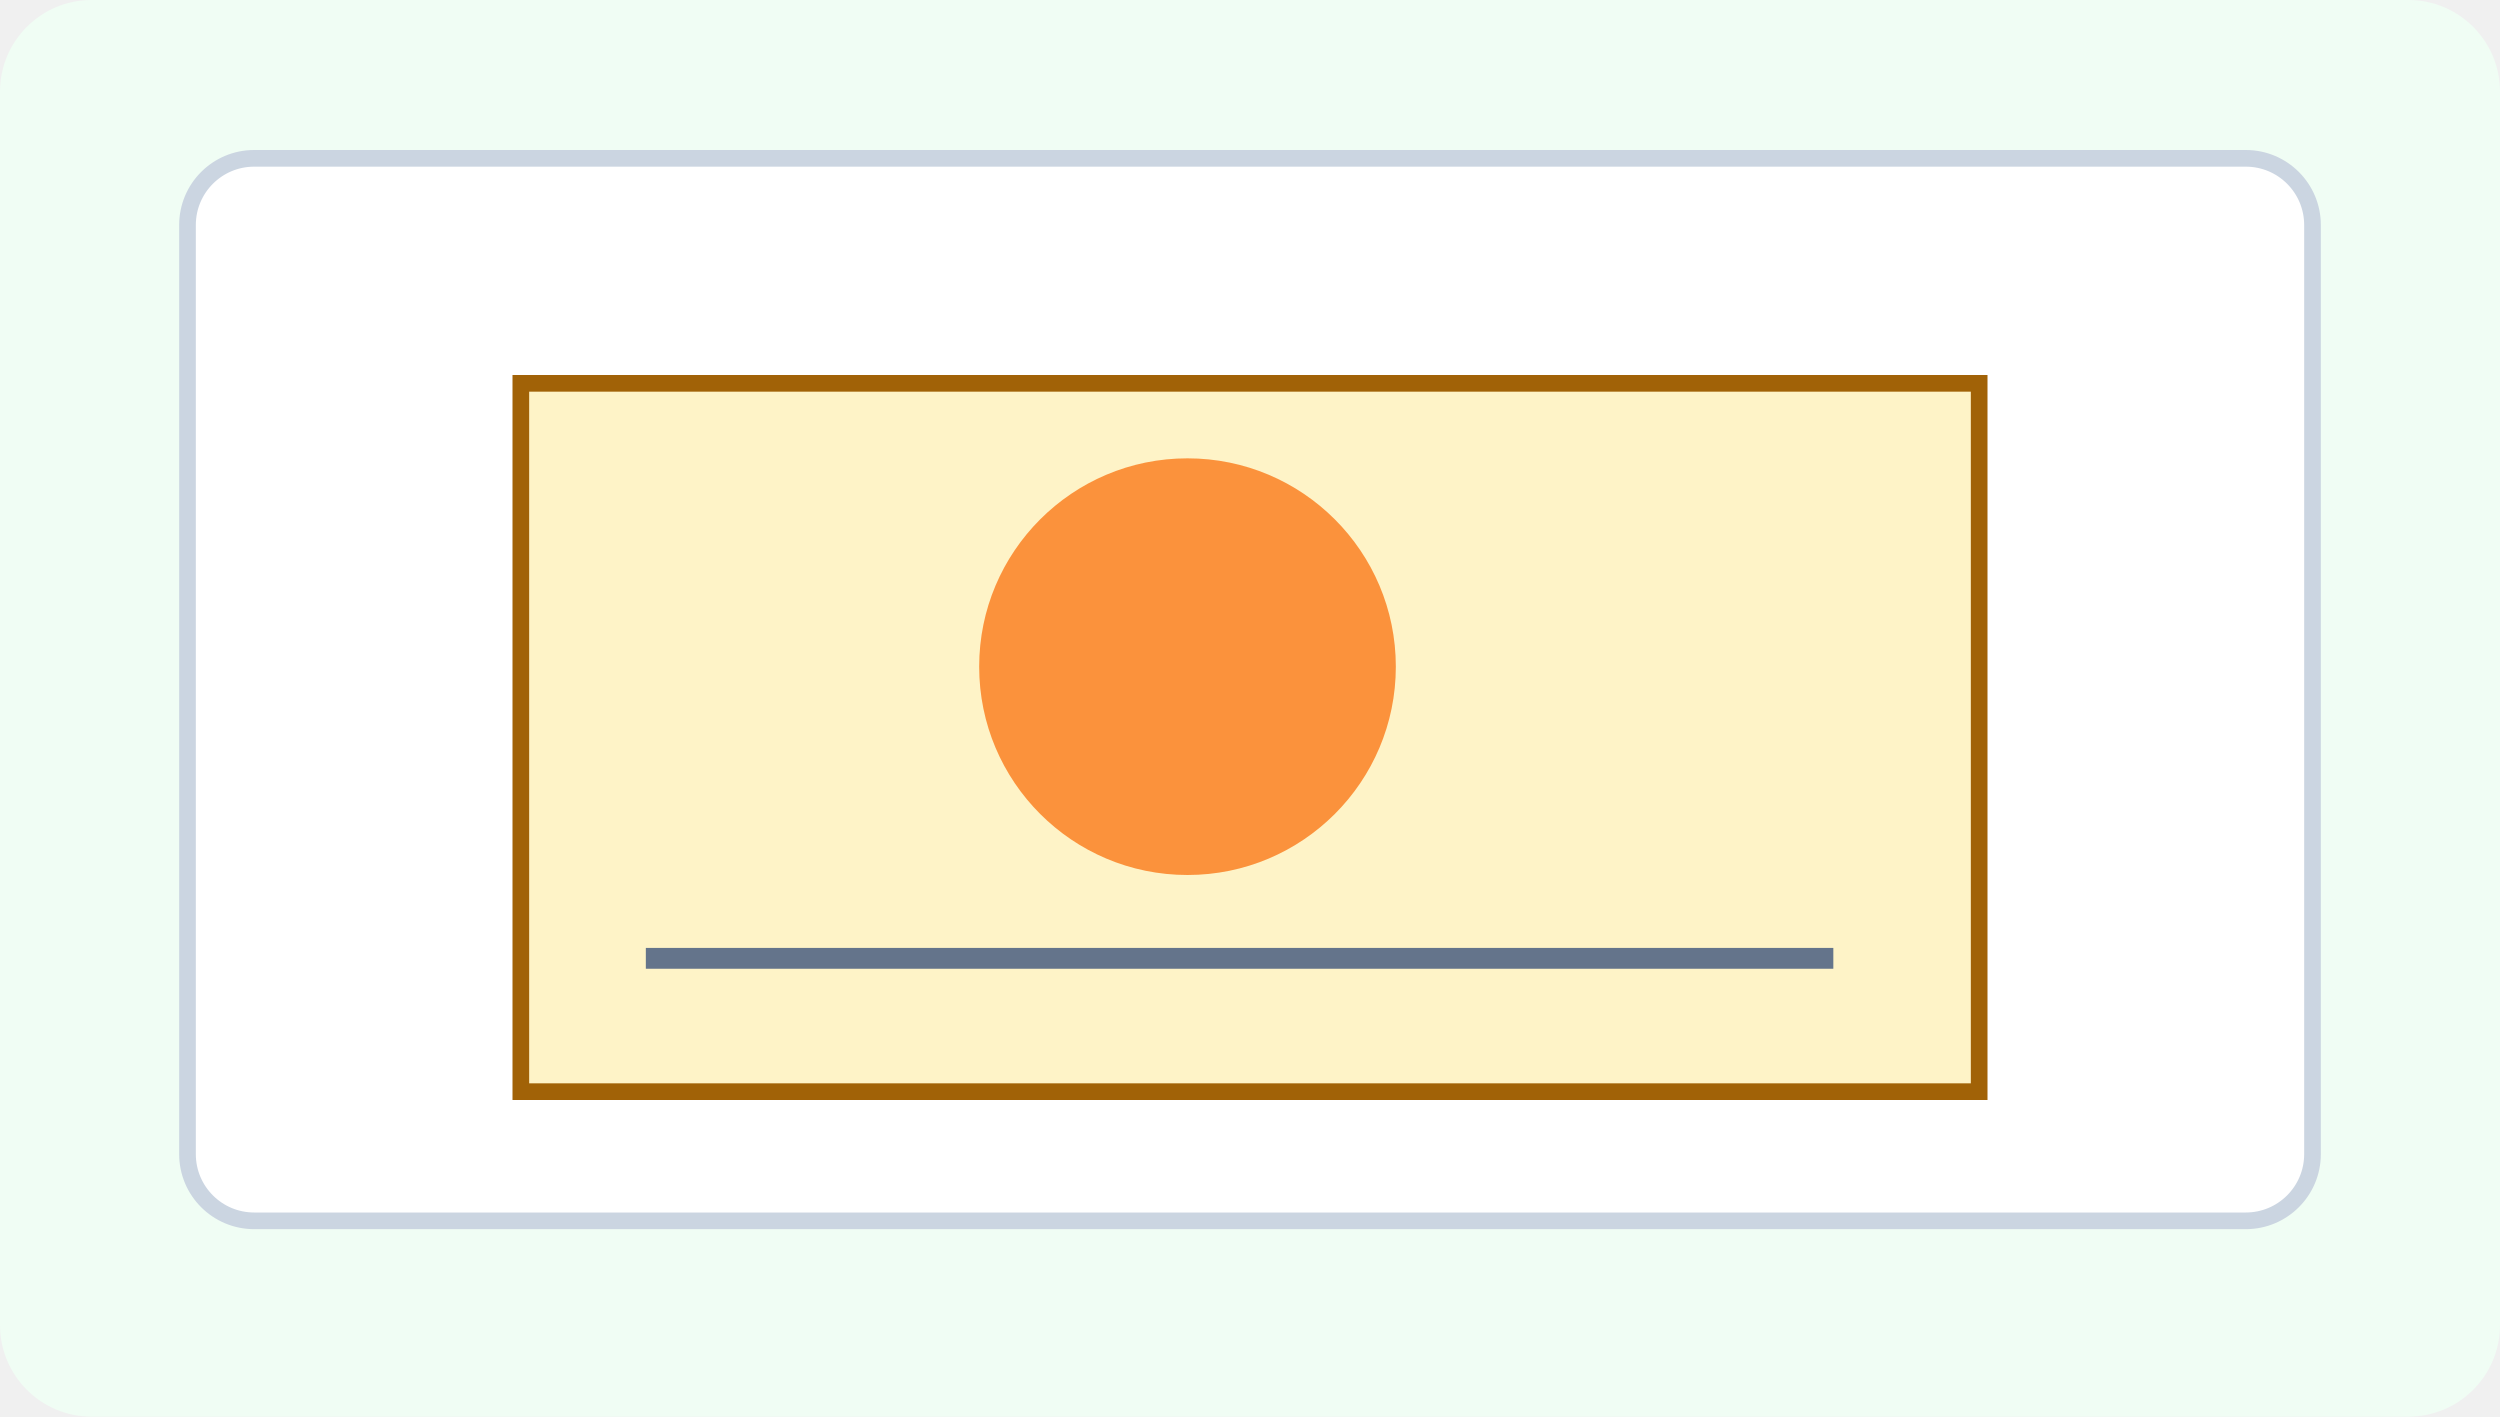
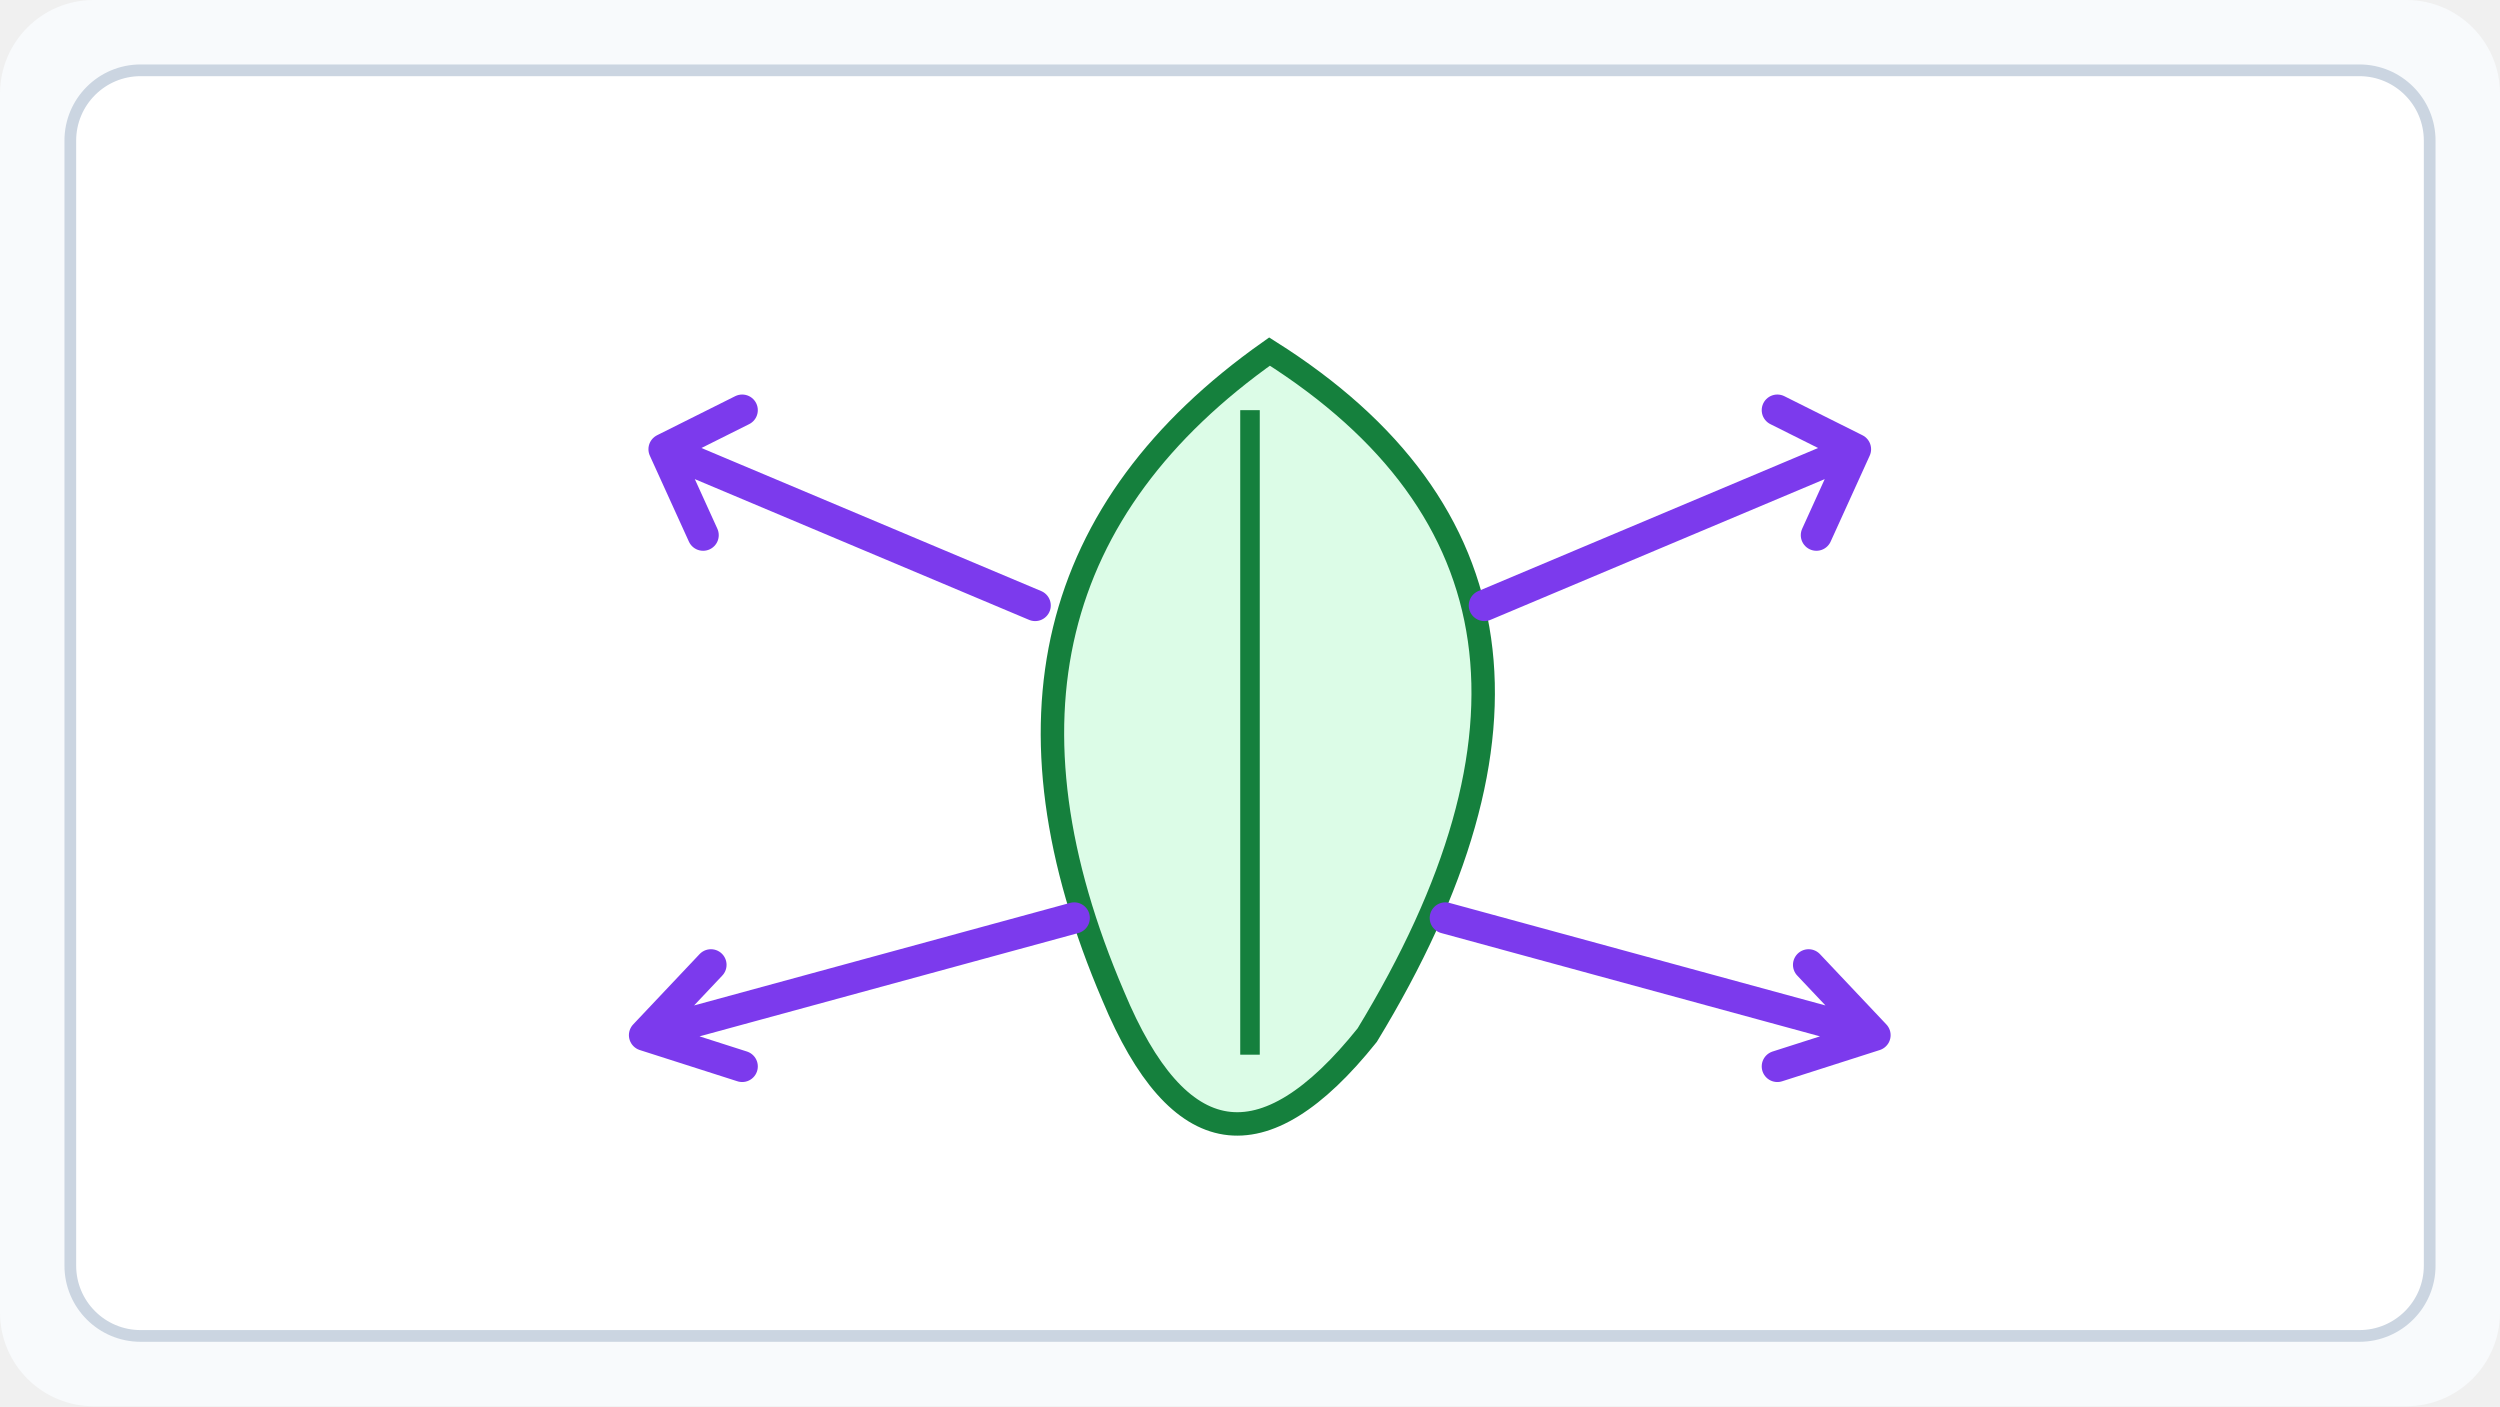
- <svg xmlns="http://www.w3.org/2000/svg" viewBox="0 0 600 340" width="600" height="340" role="img" aria-label="Stimulus Seni Rupa Bab 3 gambar 5">
-   <rect width="600" height="340" rx="22" fill="#f0fdf4" />
-   <rect x="45" y="38" width="510" height="255" rx="16" fill="#fff" stroke="#cbd5e1" stroke-width="4" />
-   <rect x="125" y="92" width="350" height="170" fill="#fef3c7" stroke="#a16207" stroke-width="4" />
-   <circle cx="285" cy="160" r="50" fill="#fb923c" />
-   <path d="M155 230 H440" stroke="#64748b" stroke-width="5" />
+ <svg xmlns="http://www.w3.org/2000/svg" viewBox="0 0 640 360" role="img" aria-labelledby="title desc">
+   <rect width="640" height="360" rx="24" fill="#f8fafc" />
+   <rect x="18" y="18" width="604" height="324" rx="18" fill="#fff" stroke="#cbd5e1" stroke-width="3" />
+   <path d="M285 255 Q240 150 325 90 Q420 150 350 265 Q310 315 285 255Z" fill="#dcfce7" stroke="#15803d" stroke-width="6" />
+   <path d="M320 105 L320 270" stroke="#15803d" stroke-width="5" />
+   <g stroke="#7c3aed" stroke-width="8" fill="none" stroke-linecap="round" stroke-linejoin="round">
+     <path d="M265 155 L170 115 M170 115 L190 105 M170 115 L180 137" />
+     <path d="M380 155 L475 115 M475 115 L455 105 M475 115 L465 137" />
+     <path d="M275 235 L165 265 M165 265 L182 247 M165 265 L190 273" />
+     <path d="M370 235 L480 265 M480 265 L463 247 M480 265 L455 273" />
+   </g>
</svg>
